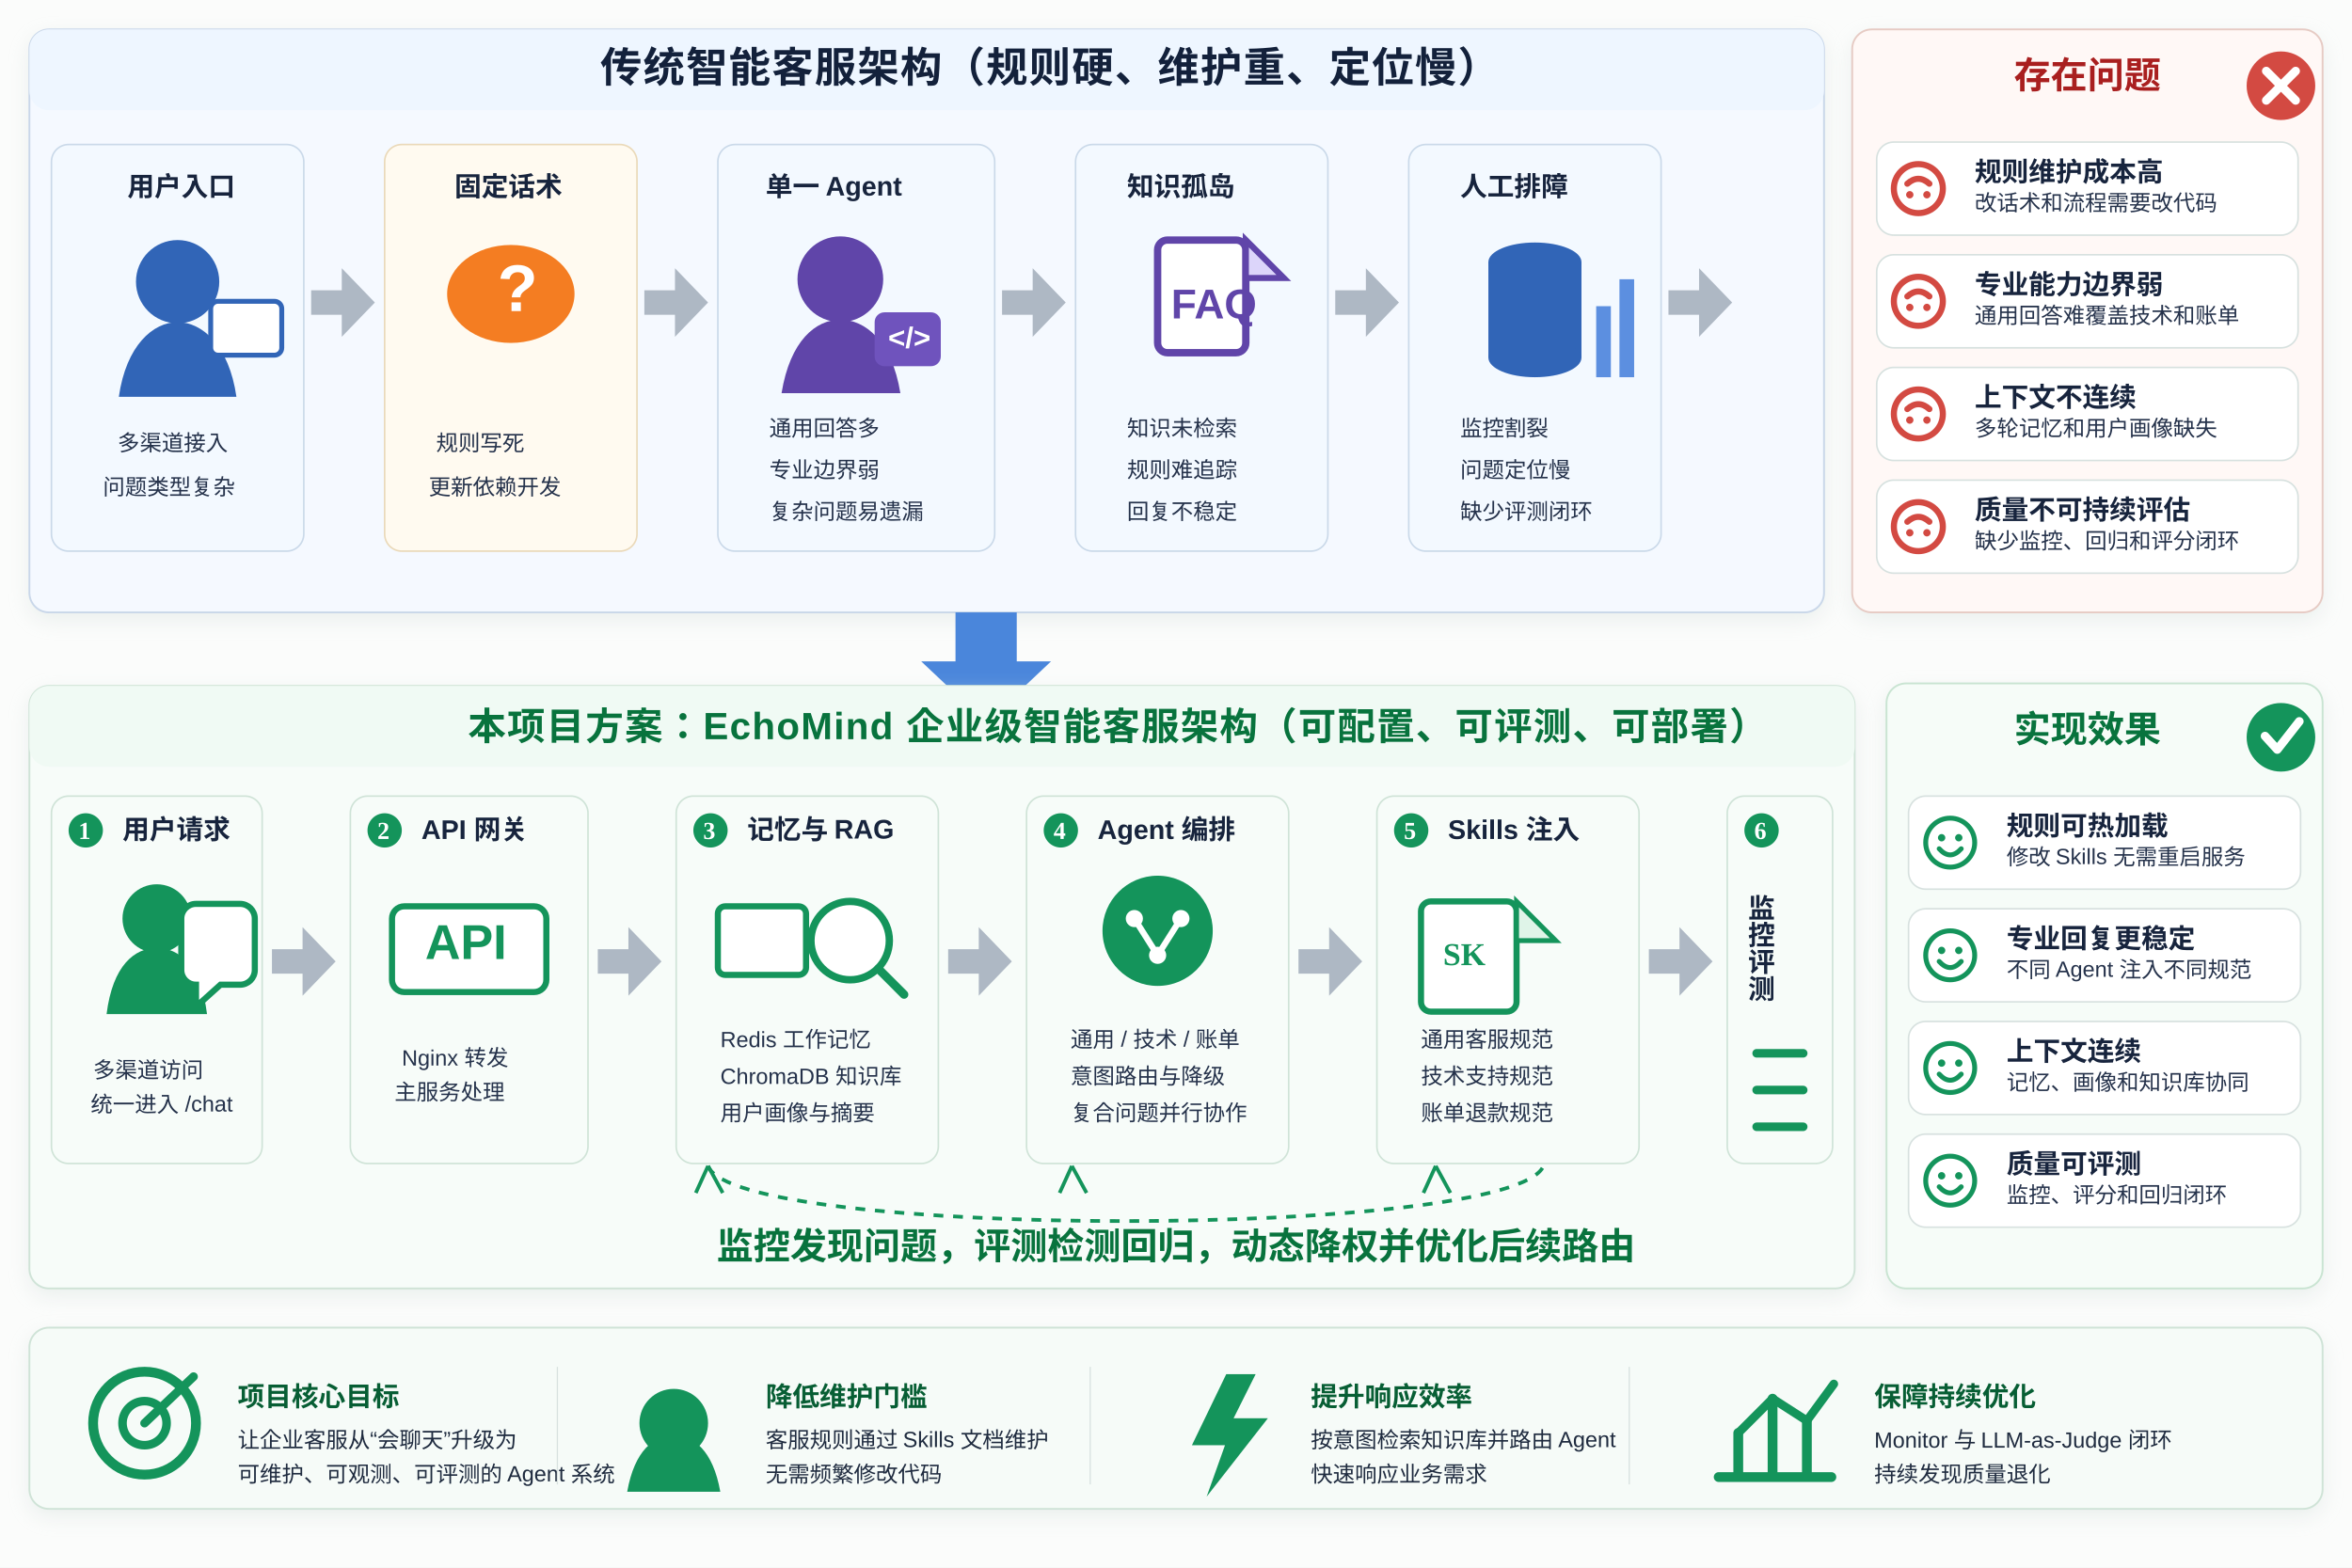
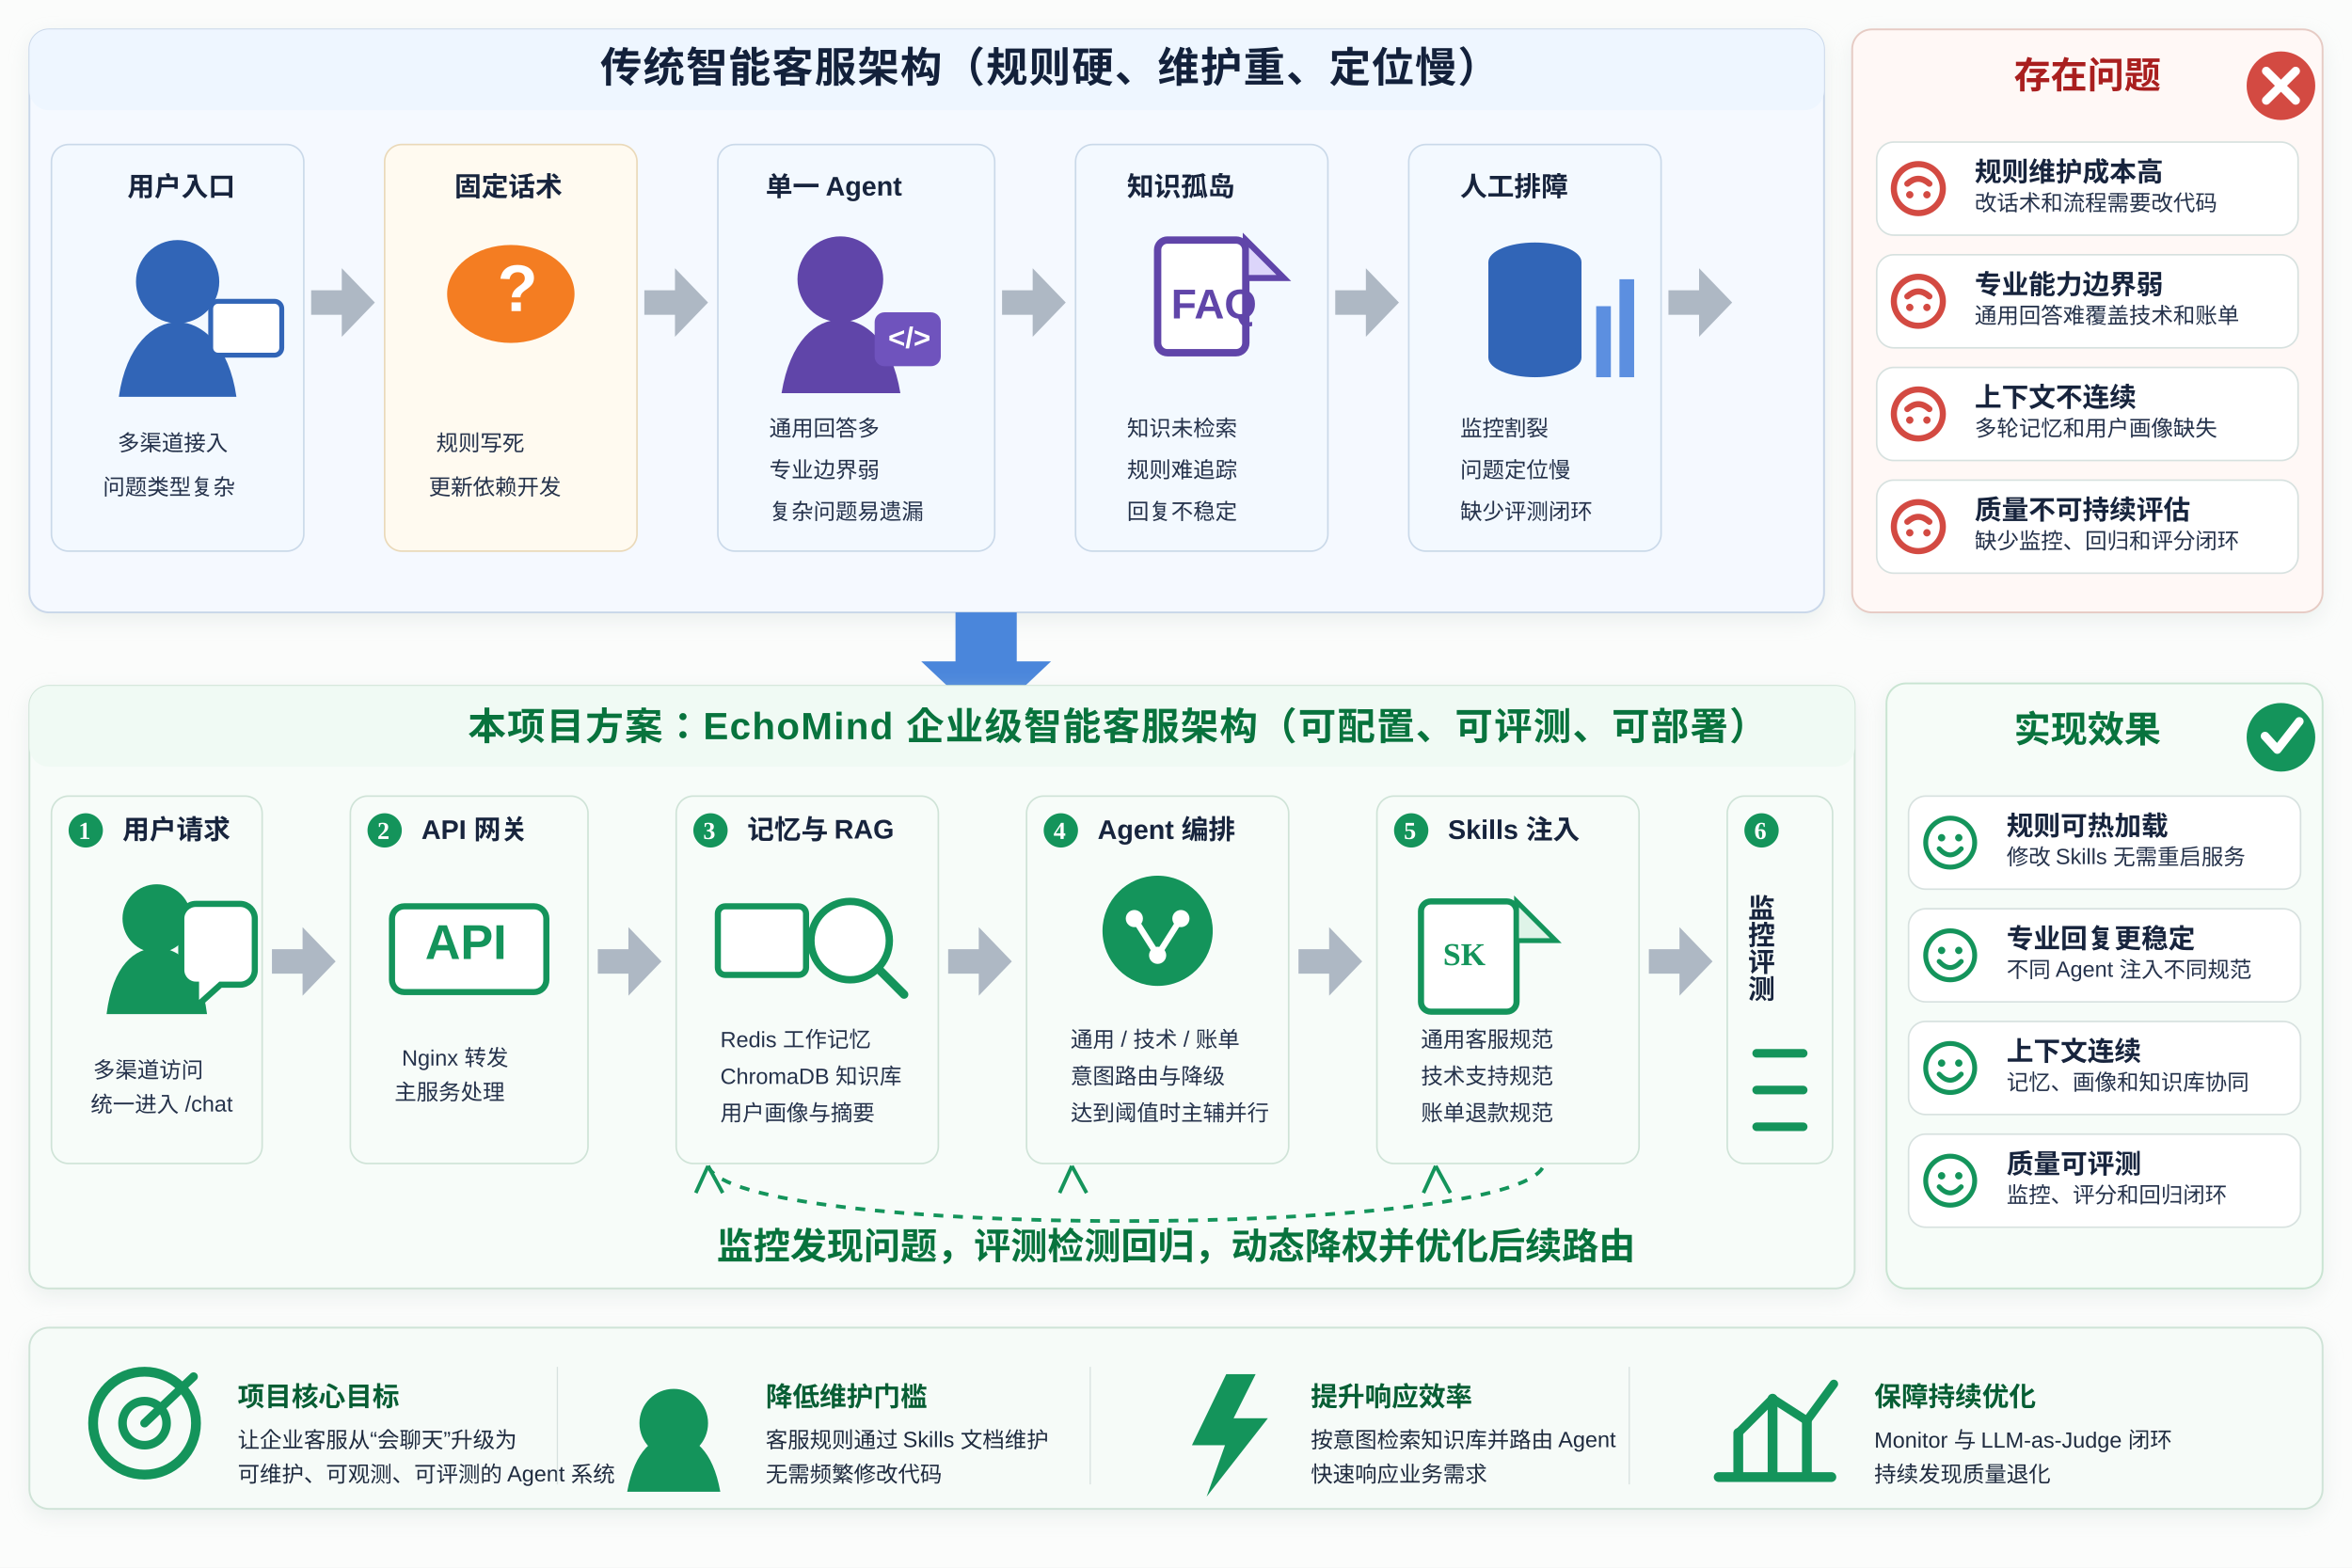
<svg xmlns="http://www.w3.org/2000/svg" width="1920" height="1280" viewBox="0 0 1920 1280">
  <defs>
    <style>
      .bg { fill: #fbfcfb; }
      .top-panel { fill: #f5f9ff; stroke: #c9d7e9; stroke-width: 1.5; rx: 16; }
      .main-panel { fill: #f7fcf9; stroke: #cfe3d7; stroke-width: 1.5; rx: 16; }
      .side-red { fill: #fff8f6; stroke: #e6cbc4; stroke-width: 1.5; rx: 16; }
      .side-green { fill: #f6fcf8; stroke: #c9e4d2; stroke-width: 1.5; rx: 16; }
      .goal-panel { fill: #f6fbf8; stroke: #cfe3d7; stroke-width: 1.5; rx: 16; }
      .card { fill: #ffffff; stroke: #d7e1df; stroke-width: 1.3; rx: 14; }
      .card-blue { fill: #f3f9ff; stroke: #cad9e9; }
      .card-warm { fill: #fffaf0; stroke: #ead9b9; }
      .card-green { fill: #f7fcf9; stroke: #cfe3d7; }
      .title { font: 800 34px "PingFang SC", "Microsoft YaHei", Arial, sans-serif; fill: #13213b; letter-spacing: 1px; }
      .section-title { font: 800 31px "PingFang SC", "Microsoft YaHei", Arial, sans-serif; fill: #08733d; letter-spacing: 1px; }
      .red-title { font: 800 30px "PingFang SC", "Microsoft YaHei", Arial, sans-serif; fill: #a91f1f; }
      .green-title { font: 800 30px "PingFang SC", "Microsoft YaHei", Arial, sans-serif; fill: #08733d; }
      .label { font: 800 22px "PingFang SC", "Microsoft YaHei", Arial, sans-serif; fill: #17243d; }
      .small { font: 500 18px "PingFang SC", "Microsoft YaHei", Arial, sans-serif; fill: #25324b; }
      .muted { font: 500 16px "PingFang SC", "Microsoft YaHei", Arial, sans-serif; fill: #657284; }
      .bullet { font: 500 17px "PingFang SC", "Microsoft YaHei", Arial, sans-serif; fill: #1f2b3f; }
      .goal-title { font: 800 22px "PingFang SC", "Microsoft YaHei", Arial, sans-serif; fill: #075e34; }
      .goal-text { font: 500 18px "PingFang SC", "Microsoft YaHei", Arial, sans-serif; fill: #1f2b3f; }
      .arrow { fill: #aeb8c4; }
      .down-arrow { fill: #4a86db; }
      .green { fill: #14945b; }
      .green-stroke { stroke: #14945b; stroke-width: 7; fill: none; stroke-linecap: round; stroke-linejoin: round; }
      .blue { fill: #3165b7; }
      .purple { fill: #6045a9; }
      .orange { fill: #f47d22; }
      .red { fill: #d34a42; }
      .red-stroke { stroke: #d34a42; stroke-width: 5; fill: none; stroke-linecap: round; }
      .soft-shadow { filter: url(#shadow); }
    </style>
    <filter id="shadow" x="-20%" y="-20%" width="140%" height="140%">
      <feDropShadow dx="0" dy="6" stdDeviation="8" flood-color="#d8e1df" flood-opacity="0.45" />
    </filter>
  </defs>
  <rect class="bg" width="1920" height="1280" />
  <rect class="top-panel soft-shadow" x="24" y="24" width="1465" height="476" />
  <rect x="24" y="24" width="1465" height="66" fill="#eef6ff" rx="16" />
  <text class="title" x="490" y="67">传统智能客服架构（规则硬、维护重、定位慢）</text>
  <g transform="translate(42,118)">
    <rect class="card card-blue" width="206" height="332" />
    <text class="label" x="62" y="42">用户入口</text>
    <circle class="blue" cx="103" cy="112" r="34" />
    <path class="blue" d="M55 206 C61 164 83 145 103 145 C123 145 145 164 151 206 Z" />
    <rect x="130" y="128" width="58" height="44" rx="6" fill="#ffffff" stroke="#3165b7" stroke-width="4" />
    <text class="small" x="54" y="250">多渠道接入</text>
    <text class="small" x="42" y="286">问题类型复杂</text>
  </g>
  <polygon class="arrow" points="306,247 279,219 279,237 254,237 254,257 279,257 279,275" />
  <g transform="translate(314,118)">
    <rect class="card card-warm" width="206" height="332" />
    <text class="label" x="57" y="42">固定话术</text>
    <ellipse class="orange" cx="103" cy="122" rx="52" ry="40" />
    <text x="92" y="136" font-family="Arial" font-size="54" font-weight="800" fill="#ffffff">?</text>
    <text class="small" x="42" y="250">规则写死</text>
    <text class="small" x="36" y="286">更新依赖开发</text>
  </g>
  <polygon class="arrow" points="578,247 551,219 551,237 526,237 526,257 551,257 551,275" />
  <g transform="translate(586,118)">
    <rect class="card card-blue" width="226" height="332" />
    <text class="label" x="39" y="42">单一 Agent</text>
    <circle class="purple" cx="100" cy="110" r="35" />
    <path class="purple" d="M52 203 C59 160 80 143 100 143 C120 143 142 160 149 203 Z" />
    <rect x="128" y="137" width="54" height="44" rx="8" fill="#6f53bd" />
    <text x="139" y="166" font-family="Arial" font-size="24" font-weight="800" fill="#ffffff">&lt;/&gt;</text>
    <text class="small" x="42" y="238">通用回答多</text>
    <text class="small" x="42" y="272">专业边界弱</text>
    <text class="small" x="42" y="306">复杂问题易遗漏</text>
  </g>
  <polygon class="arrow" points="870,247 843,219 843,237 818,237 818,257 843,257 843,275" />
  <g transform="translate(878,118)">
    <rect class="card card-blue" width="206" height="332" />
    <text class="label" x="42" y="42">知识孤岛</text>
    <rect x="67" y="78" width="72" height="92" rx="8" fill="#ffffff" stroke="#6045a9" stroke-width="6" />
    <path d="M139 78 L170 109 L139 109 Z" fill="#dcd5fa" stroke="#6045a9" stroke-width="5" />
    <text x="78" y="142" font-family="Arial" font-size="34" font-weight="800" fill="#6045a9">FAQ</text>
    <text class="small" x="42" y="238">知识未检索</text>
    <text class="small" x="42" y="272">规则难追踪</text>
    <text class="small" x="42" y="306">回复不稳定</text>
  </g>
  <polygon class="arrow" points="1142,247 1115,219 1115,237 1090,237 1090,257 1115,257 1115,275" />
  <g transform="translate(1150,118)">
    <rect class="card card-blue" width="206" height="332" />
    <text class="label" x="42" y="42">人工排障</text>
    <ellipse class="blue" cx="103" cy="96" rx="38" ry="16" />
    <rect x="65" y="96" width="76" height="78" fill="#3165b7" />
    <ellipse class="blue" cx="103" cy="174" rx="38" ry="16" />
    <rect x="153" y="132" width="12" height="58" fill="#5c8fe0" />
    <rect x="172" y="110" width="12" height="80" fill="#5c8fe0" />
    <text class="small" x="42" y="238">监控割裂</text>
    <text class="small" x="42" y="272">问题定位慢</text>
    <text class="small" x="42" y="306">缺少评测闭环</text>
  </g>
  <polygon class="arrow" points="1414,247 1387,219 1387,237 1362,237 1362,257 1387,257 1387,275" />
  <g transform="translate(1512,24)">
    <rect class="side-red soft-shadow" width="384" height="476" />
    <text class="red-title" x="132" y="48">存在问题</text>
    <circle class="red" cx="350" cy="46" r="28" />
    <path d="M338 34 L362 58 M362 34 L338 58" stroke="#ffffff" stroke-width="7" stroke-linecap="round" />
    <g transform="translate(20,92)">
      <rect class="card" width="344" height="76" />
      <circle class="red-stroke" cx="34" cy="38" r="20" />
      <path class="red-stroke" d="M25 34 Q34 26 43 34" />
      <circle class="red" cx="27" cy="43" r="3" />
      <circle class="red" cx="41" cy="43" r="3" />
      <text class="label" x="80" y="32" fill="#7b1515">规则维护成本高</text>
      <text class="small" x="80" y="56">改话术和流程需要改代码</text>
    </g>
    <g transform="translate(20,184)">
      <rect class="card" width="344" height="76" />
      <circle class="red-stroke" cx="34" cy="38" r="20" />
      <path class="red-stroke" d="M25 34 Q34 26 43 34" />
      <circle class="red" cx="27" cy="43" r="3" />
      <circle class="red" cx="41" cy="43" r="3" />
      <text class="label" x="80" y="32" fill="#7b1515">专业能力边界弱</text>
      <text class="small" x="80" y="56">通用回答难覆盖技术和账单</text>
    </g>
    <g transform="translate(20,276)">
      <rect class="card" width="344" height="76" />
      <circle class="red-stroke" cx="34" cy="38" r="20" />
      <path class="red-stroke" d="M25 34 Q34 26 43 34" />
      <circle class="red" cx="27" cy="43" r="3" />
      <circle class="red" cx="41" cy="43" r="3" />
      <text class="label" x="80" y="32" fill="#7b1515">上下文不连续</text>
      <text class="small" x="80" y="56">多轮记忆和用户画像缺失</text>
    </g>
    <g transform="translate(20,368)">
      <rect class="card" width="344" height="76" />
      <circle class="red-stroke" cx="34" cy="38" r="20" />
      <path class="red-stroke" d="M25 34 Q34 26 43 34" />
      <circle class="red" cx="27" cy="43" r="3" />
      <circle class="red" cx="41" cy="43" r="3" />
      <text class="label" x="80" y="32" fill="#7b1515">质量不可持续评估</text>
      <text class="small" x="80" y="56">缺少监控、回归和评分闭环</text>
    </g>
  </g>
  <polygon class="down-arrow" points="780,500 830,500 830,540 858,540 805,590 752,540 780,540" />
  <rect class="main-panel soft-shadow" x="24" y="560" width="1490" height="492" />
  <rect x="24" y="560" width="1490" height="66" fill="#f0faf4" rx="16" />
  <text class="section-title" x="382" y="604">本项目方案：EchoMind 企业级智能客服架构（可配置、可评测、可部署）</text>
  <g transform="translate(42,650)">
    <rect class="card card-green" width="172" height="300" />
    <circle class="green" cx="28" cy="28" r="14" />
    <text x="22" y="35" font-size="20" font-weight="800" fill="#fff">1</text>
    <text class="label" x="58" y="35">用户请求</text>
    <circle class="green" cx="86" cy="100" r="28" />
    <path class="green" d="M45 178 C50 138 68 124 86 124 C104 124 122 138 127 178 Z" />
    <path d="M118 88 h36 a12 12 0 0 1 12 12 v42 a12 12 0 0 1 -12 12 h-16 l-20 18 v-18 h0 a12 12 0 0 1 -12 -12 v-42 a12 12 0 0 1 12 -12z" fill="#ffffff" stroke="#14945b" stroke-width="5" />
    <text class="small" x="34" y="230">多渠道访问</text>
    <text class="small" x="32" y="258">统一进入 /chat</text>
  </g>
  <polygon class="arrow" points="274,785 247,757 247,775 222,775 222,795 247,795 247,813" />
  <g transform="translate(286,650)">
    <rect class="card card-green" width="194" height="300" />
    <circle class="green" cx="28" cy="28" r="14" />
    <text x="22" y="35" font-size="20" font-weight="800" fill="#fff">2</text>
    <text class="label" x="58" y="35">API 网关</text>
    <rect x="34" y="90" width="126" height="70" rx="10" fill="#fff" stroke="#14945b" stroke-width="5" />
    <text class="green" x="61" y="133" font-family="Arial" font-size="40" font-weight="800">API</text>
    <text class="small" x="42" y="220">Nginx 转发</text>
    <text class="small" x="36" y="248">主服务处理</text>
  </g>
  <polygon class="arrow" points="540,785 513,757 513,775 488,775 488,795 513,795 513,813" />
  <g transform="translate(552,650)">
    <rect class="card card-green" width="214" height="300" />
    <circle class="green" cx="28" cy="28" r="14" />
    <text x="22" y="35" font-size="20" font-weight="800" fill="#fff">3</text>
    <text class="label" x="58" y="35">记忆与 RAG</text>
    <rect x="34" y="90" width="72" height="56" rx="6" fill="#fff" stroke="#14945b" stroke-width="5" />
    <circle cx="142" cy="118" r="32" fill="#fff" stroke="#14945b" stroke-width="6" />
    <path class="green-stroke" d="M165 141 L186 162" />
    <text class="small" x="36" y="205">Redis 工作记忆</text>
    <text class="small" x="36" y="235">ChromaDB 知识库</text>
    <text class="small" x="36" y="265">用户画像与摘要</text>
  </g>
  <polygon class="arrow" points="826,785 799,757 799,775 774,775 774,795 799,795 799,813" />
  <g transform="translate(838,650)">
    <rect class="card card-green" width="214" height="300" />
    <circle class="green" cx="28" cy="28" r="14" />
    <text x="22" y="35" font-size="20" font-weight="800" fill="#fff">4</text>
    <text class="label" x="58" y="35">Agent 编排</text>
    <circle class="green" cx="107" cy="110" r="45" />
    <circle cx="88" cy="100" r="7" fill="#fff" />
    <circle cx="126" cy="100" r="7" fill="#fff" />
    <circle cx="107" cy="130" r="7" fill="#fff" />
    <path d="M88 100 L107 130 L126 100" stroke="#fff" stroke-width="5" fill="none" />
    <text class="small" x="36" y="205">通用 / 技术 / 账单</text>
    <text class="small" x="36" y="235">意图路由与降级</text>
-     <text class="small" x="36" y="265">复合问题并行协作</text>
+     <text class="small" x="36" y="265">达到阈值时主辅并行</text>
  </g>
  <polygon class="arrow" points="1112,785 1085,757 1085,775 1060,775 1060,795 1085,795 1085,813" />
  <g transform="translate(1124,650)">
    <rect class="card card-green" width="214" height="300" />
    <circle class="green" cx="28" cy="28" r="14" />
    <text x="22" y="35" font-size="20" font-weight="800" fill="#fff">5</text>
    <text class="label" x="58" y="35">Skills 注入</text>
    <rect x="36" y="86" width="78" height="90" rx="8" fill="#fff" stroke="#14945b" stroke-width="5" />
    <path d="M114 86 L146 118 L114 118 Z" fill="#dff4e8" stroke="#14945b" stroke-width="4" />
    <text class="green" x="54" y="138" font-size="26" font-weight="800">SK</text>
    <text class="small" x="36" y="205">通用客服规范</text>
    <text class="small" x="36" y="235">技术支持规范</text>
    <text class="small" x="36" y="265">账单退款规范</text>
  </g>
  <polygon class="arrow" points="1398,785 1371,757 1371,775 1346,775 1346,795 1371,795 1371,813" />
  <g transform="translate(1410,650)">
    <rect class="card card-green" width="86" height="300" />
    <circle class="green" cx="28" cy="28" r="14" />
    <text x="22" y="35" font-size="20" font-weight="800" fill="#fff">6</text>
    <text class="label" x="28" y="80" writing-mode="tb">监控评测</text>
    <path d="M24 210 H62 M24 240 H62 M24 270 H62" stroke="#14945b" stroke-width="7" stroke-linecap="round" />
  </g>
  <path d="M578 952 C600 1012 1235 1012 1260 952" stroke="#14945b" stroke-width="3" stroke-dasharray="8 8" fill="none" />
  <path d="M578 952 L568 974 M578 952 L590 974" stroke="#14945b" stroke-width="3" fill="none" />
  <path d="M875 952 L865 974 M875 952 L887 974" stroke="#14945b" stroke-width="3" fill="none" />
  <path d="M1172 952 L1162 974 M1172 952 L1184 974" stroke="#14945b" stroke-width="3" fill="none" />
  <text class="green-title" x="585" y="1028">监控发现问题，评测检测回归，动态降权并优化后续路由</text>
  <g transform="translate(1540,558)">
    <rect class="side-green soft-shadow" width="356" height="494" />
    <text class="green-title" x="104" y="48">实现效果</text>
    <circle class="green" cx="322" cy="44" r="28" />
    <path d="M309 43 L319 54 L337 31" stroke="#fff" stroke-width="7" fill="none" stroke-linecap="round" stroke-linejoin="round" />
    <g transform="translate(18,92)">
      <rect class="card" width="320" height="76" />
      <circle cx="34" cy="38" r="20" fill="none" stroke="#14945b" stroke-width="4" />
      <path d="M25 43 Q34 53 43 43" stroke="#14945b" stroke-width="4" fill="none" stroke-linecap="round" />
      <circle class="green" cx="27" cy="34" r="3" />
      <circle class="green" cx="41" cy="34" r="3" />
      <text class="label" x="80" y="32" fill="#075e34">规则可热加载</text>
      <text class="small" x="80" y="56">修改 Skills 无需重启服务</text>
    </g>
    <g transform="translate(18,184)">
      <rect class="card" width="320" height="76" />
      <circle cx="34" cy="38" r="20" fill="none" stroke="#14945b" stroke-width="4" />
      <path d="M25 43 Q34 53 43 43" stroke="#14945b" stroke-width="4" fill="none" stroke-linecap="round" />
      <circle class="green" cx="27" cy="34" r="3" />
      <circle class="green" cx="41" cy="34" r="3" />
      <text class="label" x="80" y="32" fill="#075e34">专业回复更稳定</text>
      <text class="small" x="80" y="56">不同 Agent 注入不同规范</text>
    </g>
    <g transform="translate(18,276)">
      <rect class="card" width="320" height="76" />
      <circle cx="34" cy="38" r="20" fill="none" stroke="#14945b" stroke-width="4" />
      <path d="M25 43 Q34 53 43 43" stroke="#14945b" stroke-width="4" fill="none" stroke-linecap="round" />
      <circle class="green" cx="27" cy="34" r="3" />
      <circle class="green" cx="41" cy="34" r="3" />
      <text class="label" x="80" y="32" fill="#075e34">上下文连续</text>
      <text class="small" x="80" y="56">记忆、画像和知识库协同</text>
    </g>
    <g transform="translate(18,368)">
      <rect class="card" width="320" height="76" />
      <circle cx="34" cy="38" r="20" fill="none" stroke="#14945b" stroke-width="4" />
      <path d="M25 43 Q34 53 43 43" stroke="#14945b" stroke-width="4" fill="none" stroke-linecap="round" />
      <circle class="green" cx="27" cy="34" r="3" />
      <circle class="green" cx="41" cy="34" r="3" />
      <text class="label" x="80" y="32" fill="#075e34">质量可评测</text>
      <text class="small" x="80" y="56">监控、评分和回归闭环</text>
    </g>
  </g>
  <rect class="goal-panel soft-shadow" x="24" y="1084" width="1872" height="148" />
  <g transform="translate(62,1106)">
    <circle cx="56" cy="56" r="42" fill="none" stroke="#14945b" stroke-width="8" />
    <circle cx="56" cy="56" r="18" fill="none" stroke="#14945b" stroke-width="7" />
    <path class="green-stroke" d="M56 56 L96 18" />
    <text class="goal-title" x="132" y="42">项目核心目标</text>
    <text class="goal-text" x="132" y="76">让企业客服从“会聊天”升级为</text>
    <text class="goal-text" x="132" y="104">可维护、可观测、可评测的 Agent 系统</text>
  </g>
  <line x1="455" y1="1116" x2="455" y2="1212" stroke="#d7e1df" />
  <g transform="translate(500,1106)">
    <circle class="green" cx="50" cy="56" r="28" />
    <path class="green" d="M12 112 C18 78 34 66 50 66 C66 66 82 78 88 112 Z" />
    <text class="goal-title" x="125" y="42">降低维护门槛</text>
    <text class="goal-text" x="125" y="76">客服规则通过 Skills 文档维护</text>
    <text class="goal-text" x="125" y="104">无需频繁修改代码</text>
  </g>
  <line x1="890" y1="1116" x2="890" y2="1212" stroke="#d7e1df" />
  <g transform="translate(945,1106)">
    <path class="green" d="M56 16 L28 74 H55 L40 116 L90 52 H62 L80 16 Z" />
    <text class="goal-title" x="125" y="42">提升响应效率</text>
    <text class="goal-text" x="125" y="76">按意图检索知识库并路由 Agent</text>
    <text class="goal-text" x="125" y="104">快速响应业务需求</text>
  </g>
  <line x1="1330" y1="1116" x2="1330" y2="1212" stroke="#d7e1df" />
  <g transform="translate(1385,1106)">
    <path d="M18 100 H110 M34 100 V64 M62 100 V36 M90 100 V54" stroke="#14945b" stroke-width="8" fill="none" stroke-linecap="round" />
    <path d="M34 64 L62 36 L90 54 L112 24" stroke="#14945b" stroke-width="7" fill="none" stroke-linecap="round" stroke-linejoin="round" />
    <text class="goal-title" x="145" y="42">保障持续优化</text>
    <text class="goal-text" x="145" y="76">Monitor 与 LLM-as-Judge 闭环</text>
    <text class="goal-text" x="145" y="104">持续发现质量退化</text>
  </g>
</svg>
